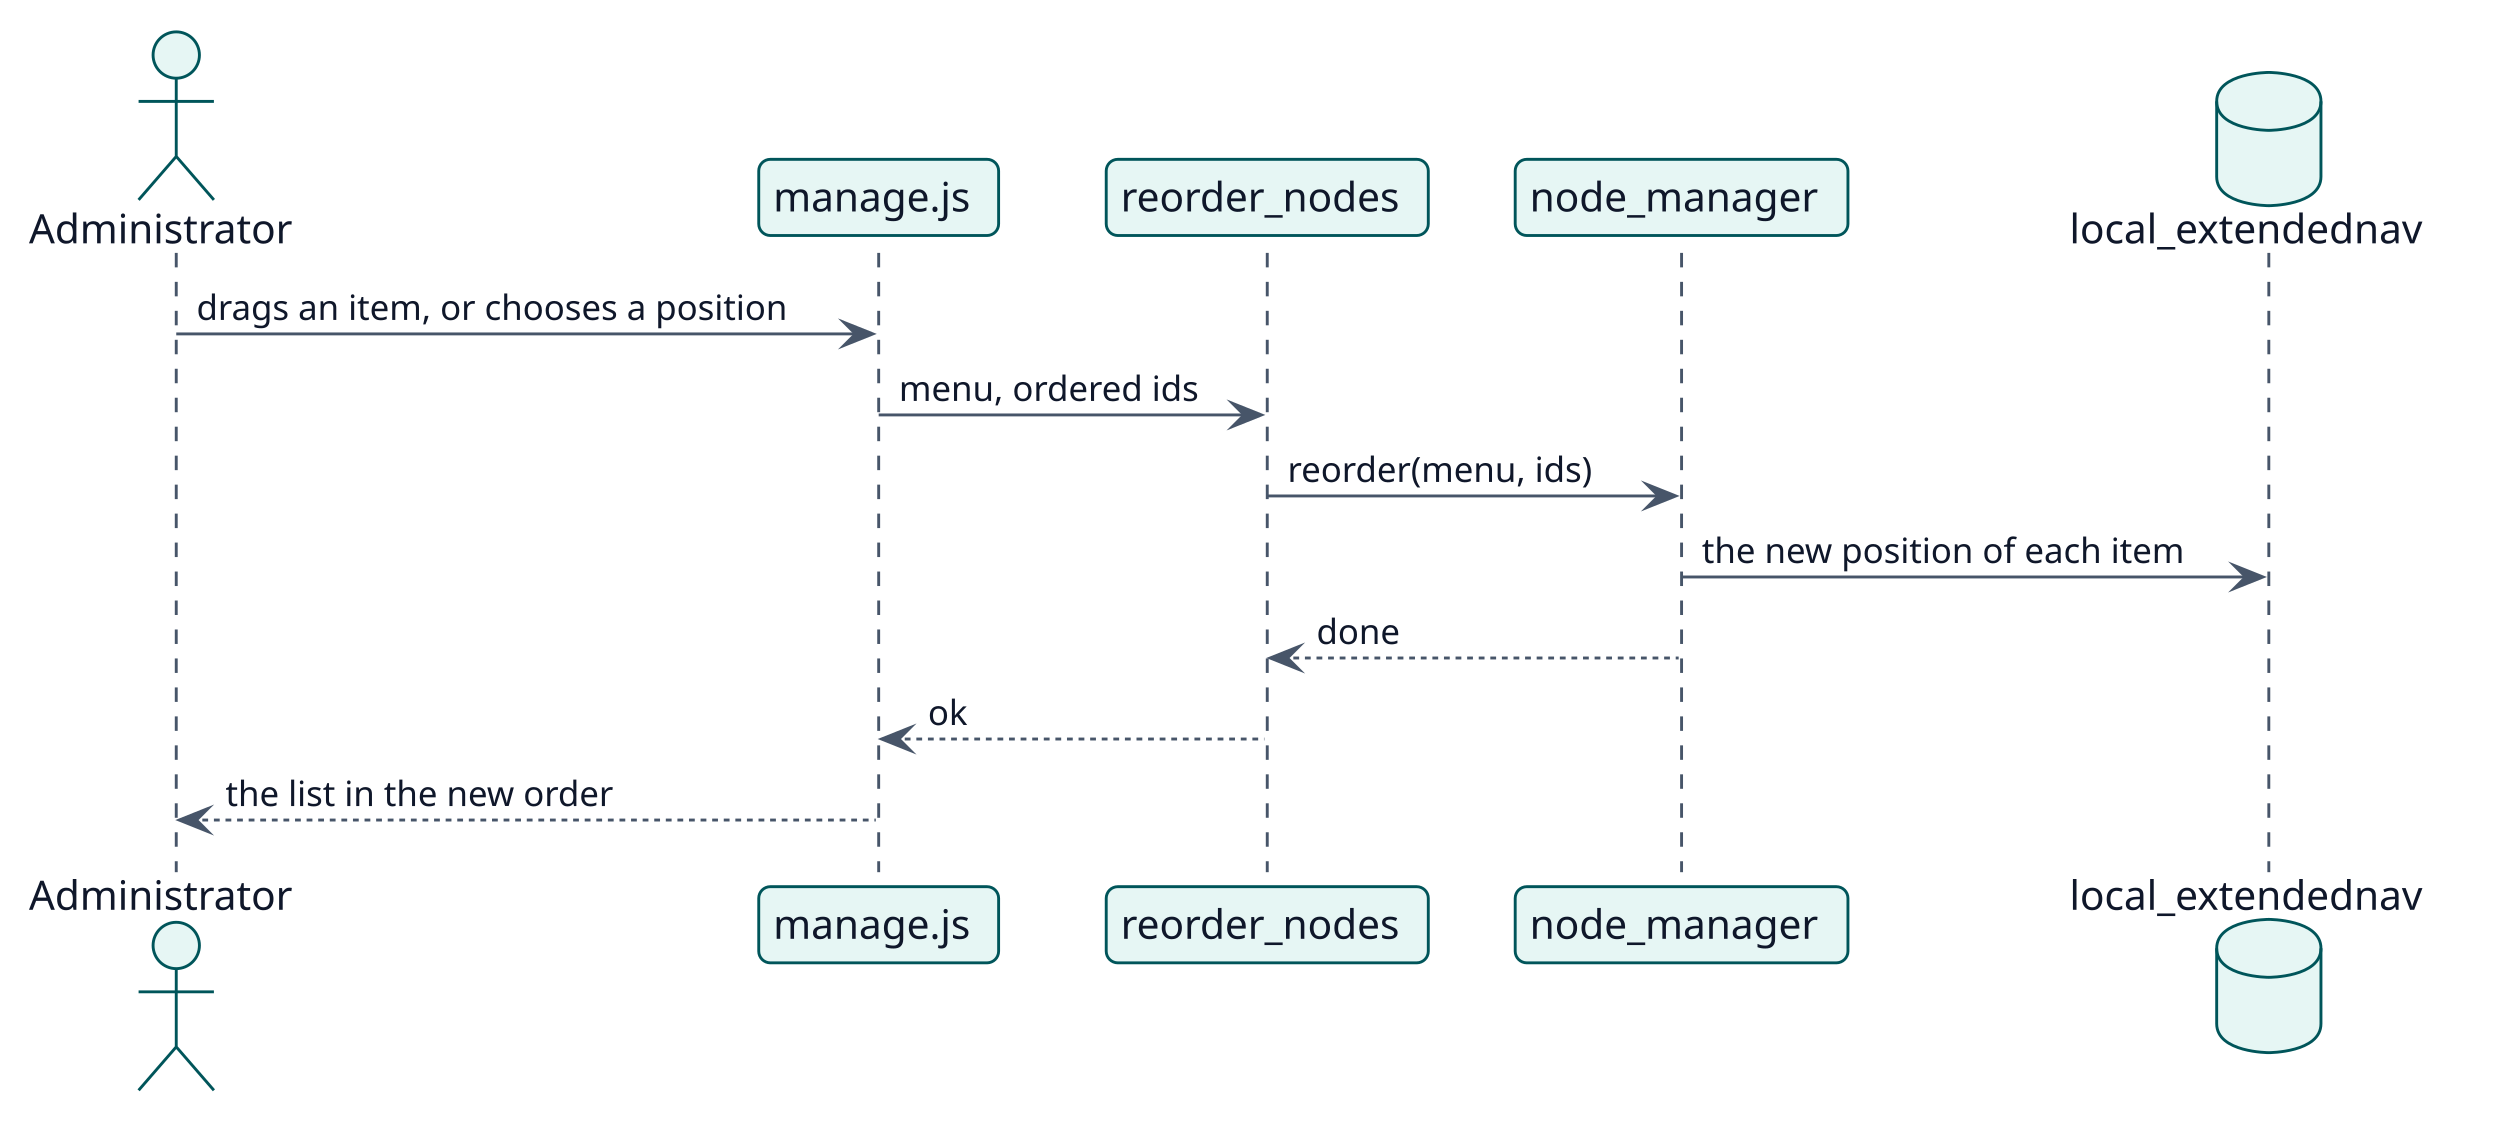
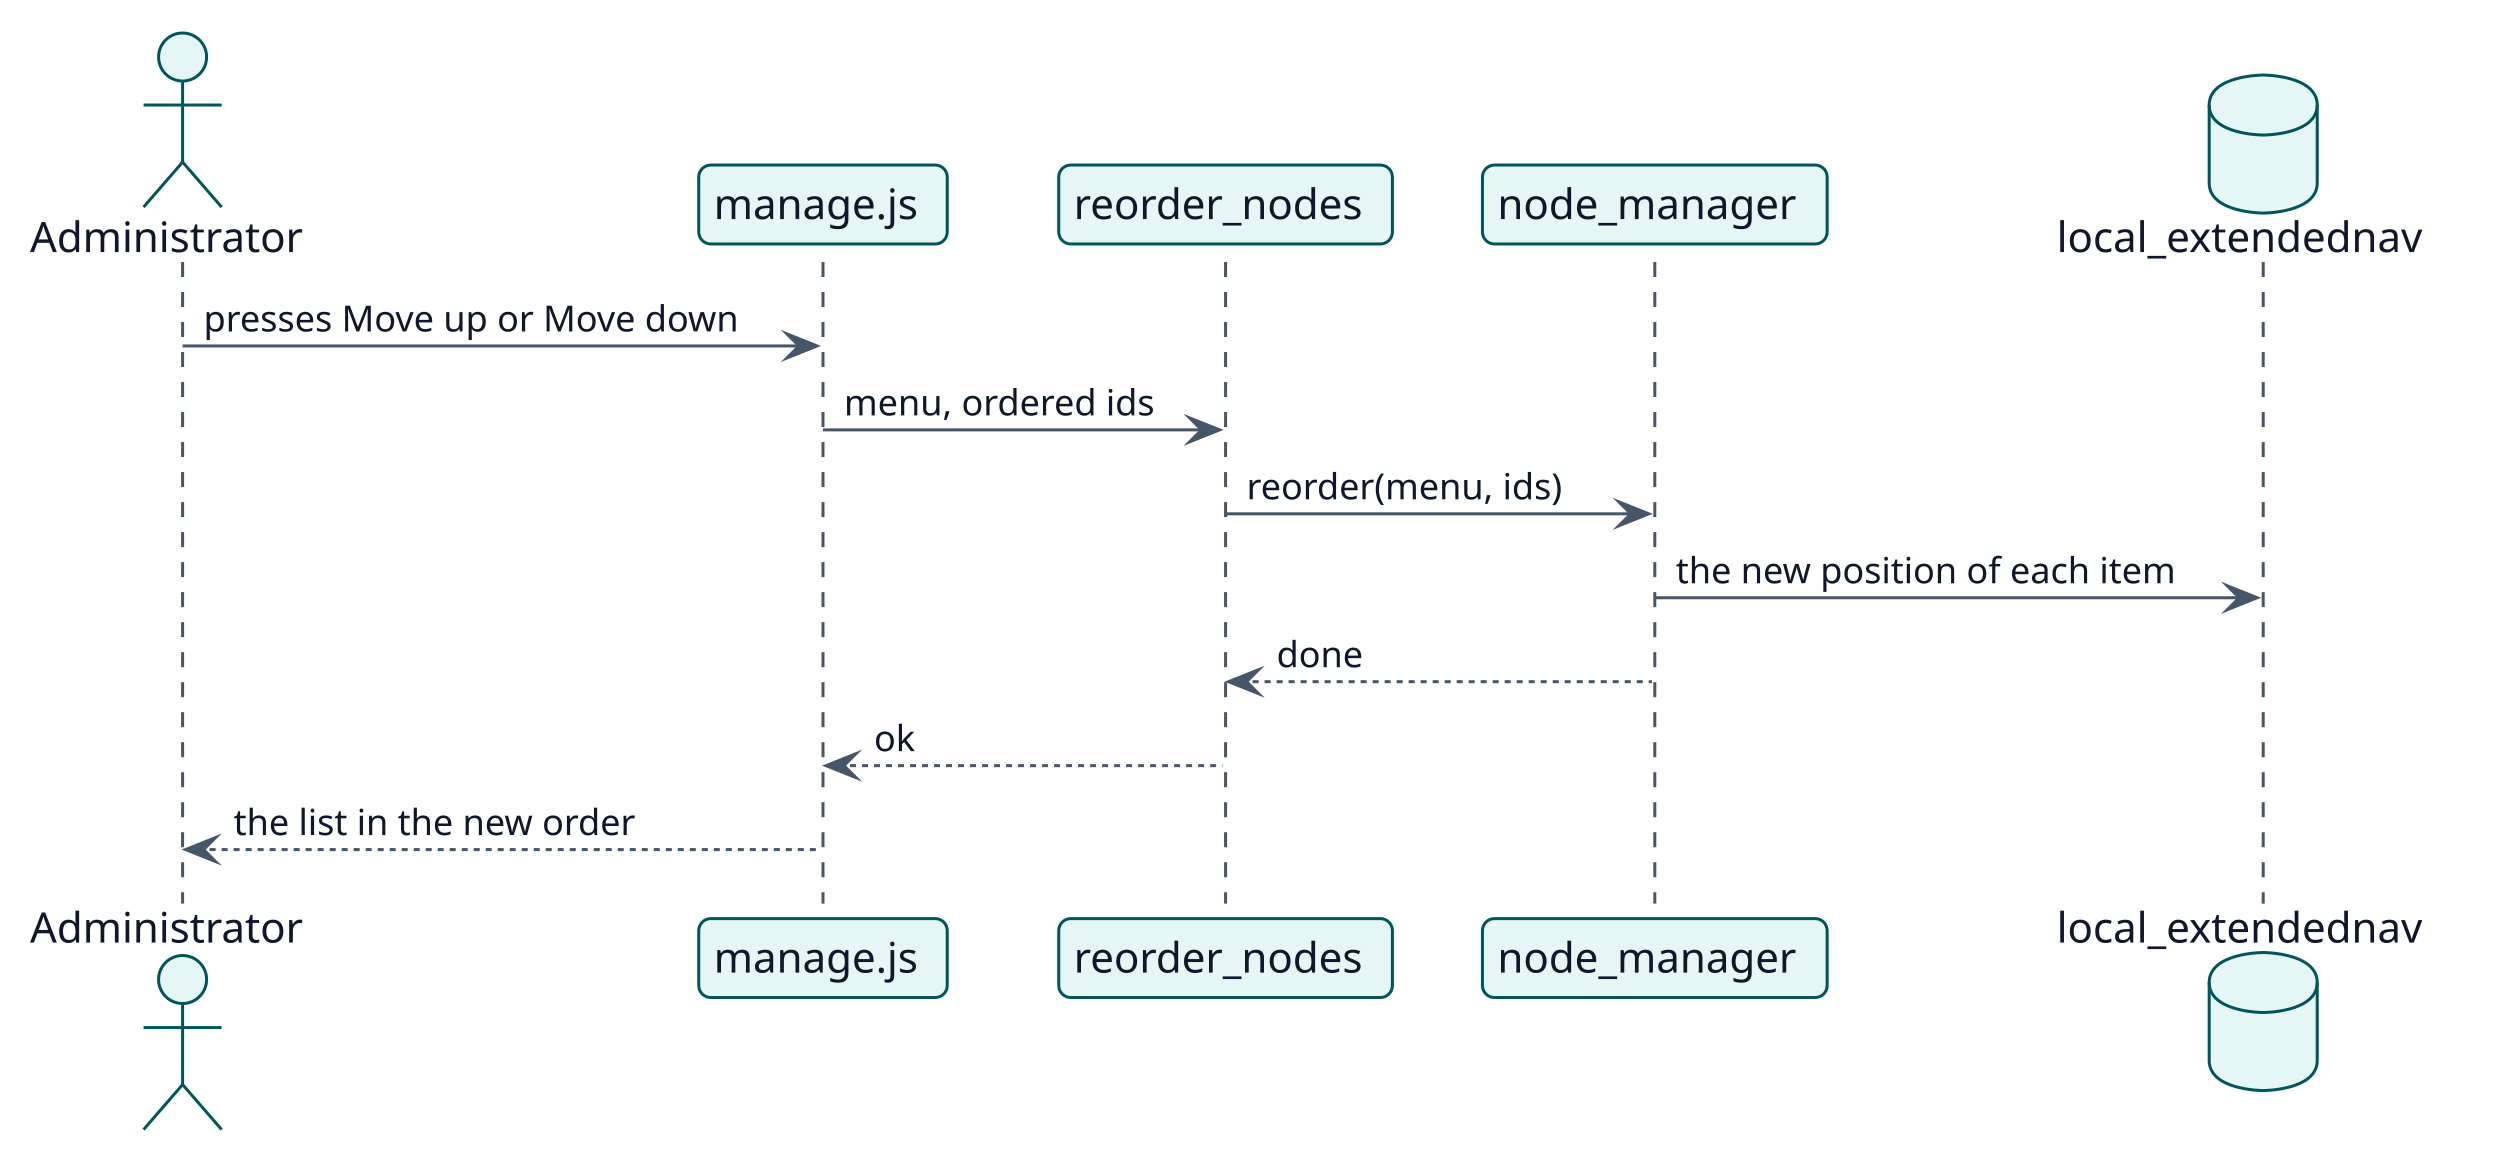
- <svg xmlns="http://www.w3.org/2000/svg" version="1.1" data-diagram-type="SEQUENCE" style="width:863px;height:389px;background:#FFFFFF;" width="863px" height="389px" viewBox="0 0 863 389" zoomAndPan="magnify" preserveAspectRatio="none" contentStyleType="text/css">
+ <svg xmlns="http://www.w3.org/2000/svg" version="1.1" data-diagram-type="SEQUENCE" style="width:833px;height:389px;background:#FFFFFF;" width="833px" height="389px" viewBox="0 0 833 389" zoomAndPan="magnify" preserveAspectRatio="none" contentStyleType="text/css">
  <defs />
  <g font-family="sans-serif" lengthAdjust="spacing">
    <g class="participant-lifeline" data-qualified-name="actor" data-entity-uid="part1" id="part1-lifeline" data-source-line="108">
      <g>
        <rect x="57.341" y="87.297" width="8" height="213.781" fill="#000" fill-opacity="0" />
        <line x1="60.841" y1="87.297" x2="60.841" y2="301.078" style="stroke:#475569;stroke-width:1;stroke-dasharray:5,5;" />
      </g>
    </g>
    <g class="participant-lifeline" data-qualified-name="js" data-entity-uid="part2" id="part2-lifeline" data-source-line="109">
      <g>
-         <rect x="299.82" y="87.297" width="8" height="213.781" fill="#000" fill-opacity="0" />
-         <line x1="303.32" y1="87.297" x2="303.32" y2="301.078" style="stroke:#475569;stroke-width:1;stroke-dasharray:5,5;" />
+         <rect x="270.722" y="87.297" width="8" height="213.781" fill="#000" fill-opacity="0" />
+         <line x1="274.222" y1="87.297" x2="274.222" y2="301.078" style="stroke:#475569;stroke-width:1;stroke-dasharray:5,5;" />
      </g>
    </g>
    <g class="participant-lifeline" data-qualified-name="service" data-entity-uid="part3" id="part3-lifeline" data-source-line="110">
      <g>
-         <rect x="433.958" y="87.297" width="8" height="213.781" fill="#000" fill-opacity="0" />
-         <line x1="437.458" y1="87.297" x2="437.458" y2="301.078" style="stroke:#475569;stroke-width:1;stroke-dasharray:5,5;" />
+         <rect x="404.861" y="87.297" width="8" height="213.781" fill="#000" fill-opacity="0" />
+         <line x1="408.361" y1="87.297" x2="408.361" y2="301.078" style="stroke:#475569;stroke-width:1;stroke-dasharray:5,5;" />
      </g>
    </g>
    <g class="participant-lifeline" data-qualified-name="manager" data-entity-uid="part4" id="part4-lifeline" data-source-line="111">
      <g>
-         <rect x="576.979" y="87.297" width="8" height="213.781" fill="#000" fill-opacity="0" />
-         <line x1="580.479" y1="87.297" x2="580.479" y2="301.078" style="stroke:#475569;stroke-width:1;stroke-dasharray:5,5;" />
+         <rect x="547.882" y="87.297" width="8" height="213.781" fill="#000" fill-opacity="0" />
+         <line x1="551.382" y1="87.297" x2="551.382" y2="301.078" style="stroke:#475569;stroke-width:1;stroke-dasharray:5,5;" />
      </g>
    </g>
    <g class="participant-lifeline" data-qualified-name="table" data-entity-uid="part5" id="part5-lifeline" data-source-line="112">
      <g>
-         <rect x="779.696" y="87.297" width="8" height="213.781" fill="#000" fill-opacity="0" />
-         <line x1="783.196" y1="87.297" x2="783.196" y2="301.078" style="stroke:#475569;stroke-width:1;stroke-dasharray:5,5;" />
+         <rect x="750.599" y="87.297" width="8" height="213.781" fill="#000" fill-opacity="0" />
+         <line x1="754.099" y1="87.297" x2="754.099" y2="301.078" style="stroke:#475569;stroke-width:1;stroke-dasharray:5,5;" />
      </g>
    </g>
    <g class="participant participant-head" data-qualified-name="actor" data-entity-uid="part1" id="part1-head" data-source-line="108">
      <text x="10" y="83.995" fill="#0F172A" font-size="14" textLength="95.683" font-family="IBM Plex Sans">Administrator</text>
      <ellipse cx="60.841" cy="19" rx="8" ry="8" fill="#E6F6F4" style="stroke:#00555A;stroke-width:1;" />
      <path d="M60.841,27 L60.841,54 M47.841,35 L73.841,35 M60.841,54 L47.841,69 M60.841,54 L73.841,69" style="stroke:#00555A;stroke-width:1;" fill="none" />
    </g>
    <g class="participant participant-head" data-qualified-name="js" data-entity-uid="part2" id="part2-head" data-source-line="109">
-       <rect x="261.918" y="55" width="82.803" height="26.297" fill="#E6F6F4" style="stroke:#00555A;stroke-width:1;" rx="4" ry="4" />
-       <text x="266.918" y="72.995" fill="#0F172A" font-size="14" textLength="72.803" font-family="IBM Plex Sans">manage.js</text>
+       <rect x="232.821" y="55" width="82.803" height="26.297" fill="#E6F6F4" style="stroke:#00555A;stroke-width:1;" rx="4" ry="4" />
+       <text x="237.821" y="72.995" fill="#0F172A" font-size="14" textLength="72.803" font-family="IBM Plex Sans">manage.js</text>
    </g>
    <g class="participant participant-head" data-qualified-name="service" data-entity-uid="part3" id="part3-head" data-source-line="110">
-       <rect x="381.869" y="55" width="111.179" height="26.297" fill="#E6F6F4" style="stroke:#00555A;stroke-width:1;" rx="4" ry="4" />
-       <text x="386.869" y="72.995" fill="#0F172A" font-size="14" textLength="101.179" font-family="IBM Plex Sans">reorder_nodes</text>
+       <rect x="352.771" y="55" width="111.179" height="26.297" fill="#E6F6F4" style="stroke:#00555A;stroke-width:1;" rx="4" ry="4" />
+       <text x="357.771" y="72.995" fill="#0F172A" font-size="14" textLength="101.179" font-family="IBM Plex Sans">reorder_nodes</text>
    </g>
    <g class="participant participant-head" data-qualified-name="manager" data-entity-uid="part4" id="part4-head" data-source-line="111">
-       <rect x="523.048" y="55" width="114.863" height="26.297" fill="#E6F6F4" style="stroke:#00555A;stroke-width:1;" rx="4" ry="4" />
-       <text x="528.048" y="72.995" fill="#0F172A" font-size="14" textLength="104.863" font-family="IBM Plex Sans">node_manager</text>
+       <rect x="493.95" y="55" width="114.863" height="26.297" fill="#E6F6F4" style="stroke:#00555A;stroke-width:1;" rx="4" ry="4" />
+       <text x="498.95" y="72.995" fill="#0F172A" font-size="14" textLength="104.863" font-family="IBM Plex Sans">node_manager</text>
    </g>
    <g class="participant participant-head" data-qualified-name="table" data-entity-uid="part5" id="part5-head" data-source-line="112">
-       <text x="714.387" y="83.995" fill="#0F172A" font-size="14" textLength="131.619" font-family="IBM Plex Sans">local_extendednav</text>
-       <path d="M765.196,35 C765.196,25 783.196,25 783.196,25 C783.196,25 801.196,25 801.196,35 L801.196,61 C801.196,71 783.196,71 783.196,71 C783.196,71 765.196,71 765.196,61 L765.196,35" style="stroke:#00555A;stroke-width:1;" fill="#E6F6F4" />
-       <path d="M765.196,35 C765.196,45 783.196,45 783.196,45 C783.196,45 801.196,45 801.196,35" style="stroke:#00555A;stroke-width:1;" fill="none" />
+       <text x="685.289" y="83.995" fill="#0F172A" font-size="14" textLength="131.619" font-family="IBM Plex Sans">local_extendednav</text>
+       <path d="M736.099,35 C736.099,25 754.099,25 754.099,25 C754.099,25 772.099,25 772.099,35 L772.099,61 C772.099,71 754.099,71 754.099,71 C754.099,71 736.099,71 736.099,61 L736.099,35" style="stroke:#00555A;stroke-width:1;" fill="#E6F6F4" />
+       <path d="M736.099,35 C736.099,45 754.099,45 754.099,45 C754.099,45 772.099,45 772.099,35" style="stroke:#00555A;stroke-width:1;" fill="none" />
    </g>
    <g class="participant participant-tail" data-qualified-name="actor" data-entity-uid="part1" id="part1-tail" data-source-line="108">
      <text x="10" y="314.073" fill="#0F172A" font-size="14" textLength="95.683" font-family="IBM Plex Sans">Administrator</text>
      <ellipse cx="60.841" cy="326.375" rx="8" ry="8" fill="#E6F6F4" style="stroke:#00555A;stroke-width:1;" />
      <path d="M60.841,334.375 L60.841,361.375 M47.841,342.375 L73.841,342.375 M60.841,361.375 L47.841,376.375 M60.841,361.375 L73.841,376.375" style="stroke:#00555A;stroke-width:1;" fill="none" />
    </g>
    <g class="participant participant-tail" data-qualified-name="js" data-entity-uid="part2" id="part2-tail" data-source-line="109">
-       <rect x="261.918" y="306.078" width="82.803" height="26.297" fill="#E6F6F4" style="stroke:#00555A;stroke-width:1;" rx="4" ry="4" />
-       <text x="266.918" y="324.073" fill="#0F172A" font-size="14" textLength="72.803" font-family="IBM Plex Sans">manage.js</text>
+       <rect x="232.821" y="306.078" width="82.803" height="26.297" fill="#E6F6F4" style="stroke:#00555A;stroke-width:1;" rx="4" ry="4" />
+       <text x="237.821" y="324.073" fill="#0F172A" font-size="14" textLength="72.803" font-family="IBM Plex Sans">manage.js</text>
    </g>
    <g class="participant participant-tail" data-qualified-name="service" data-entity-uid="part3" id="part3-tail" data-source-line="110">
-       <rect x="381.869" y="306.078" width="111.179" height="26.297" fill="#E6F6F4" style="stroke:#00555A;stroke-width:1;" rx="4" ry="4" />
-       <text x="386.869" y="324.073" fill="#0F172A" font-size="14" textLength="101.179" font-family="IBM Plex Sans">reorder_nodes</text>
+       <rect x="352.771" y="306.078" width="111.179" height="26.297" fill="#E6F6F4" style="stroke:#00555A;stroke-width:1;" rx="4" ry="4" />
+       <text x="357.771" y="324.073" fill="#0F172A" font-size="14" textLength="101.179" font-family="IBM Plex Sans">reorder_nodes</text>
    </g>
    <g class="participant participant-tail" data-qualified-name="manager" data-entity-uid="part4" id="part4-tail" data-source-line="111">
-       <rect x="523.048" y="306.078" width="114.863" height="26.297" fill="#E6F6F4" style="stroke:#00555A;stroke-width:1;" rx="4" ry="4" />
-       <text x="528.048" y="324.073" fill="#0F172A" font-size="14" textLength="104.863" font-family="IBM Plex Sans">node_manager</text>
+       <rect x="493.95" y="306.078" width="114.863" height="26.297" fill="#E6F6F4" style="stroke:#00555A;stroke-width:1;" rx="4" ry="4" />
+       <text x="498.95" y="324.073" fill="#0F172A" font-size="14" textLength="104.863" font-family="IBM Plex Sans">node_manager</text>
    </g>
    <g class="participant participant-tail" data-qualified-name="table" data-entity-uid="part5" id="part5-tail" data-source-line="112">
-       <text x="714.387" y="314.073" fill="#0F172A" font-size="14" textLength="131.619" font-family="IBM Plex Sans">local_extendednav</text>
-       <path d="M765.196,327.375 C765.196,317.375 783.196,317.375 783.196,317.375 C783.196,317.375 801.196,317.375 801.196,327.375 L801.196,353.375 C801.196,363.375 783.196,363.375 783.196,363.375 C783.196,363.375 765.196,363.375 765.196,353.375 L765.196,327.375" style="stroke:#00555A;stroke-width:1;" fill="#E6F6F4" />
-       <path d="M765.196,327.375 C765.196,337.375 783.196,337.375 783.196,337.375 C783.196,337.375 801.196,337.375 801.196,327.375" style="stroke:#00555A;stroke-width:1;" fill="none" />
+       <text x="685.289" y="314.073" fill="#0F172A" font-size="14" textLength="131.619" font-family="IBM Plex Sans">local_extendednav</text>
+       <path d="M736.099,327.375 C736.099,317.375 754.099,317.375 754.099,317.375 C754.099,317.375 772.099,317.375 772.099,327.375 L772.099,353.375 C772.099,363.375 754.099,363.375 754.099,363.375 C754.099,363.375 736.099,363.375 736.099,353.375 L736.099,327.375" style="stroke:#00555A;stroke-width:1;" fill="#E6F6F4" />
+       <path d="M736.099,327.375 C736.099,337.375 754.099,337.375 754.099,337.375 C754.099,337.375 772.099,337.375 772.099,327.375" style="stroke:#00555A;stroke-width:1;" fill="none" />
    </g>
    <g class="message" data-entity-1="part1" data-entity-2="part2" id="msg1" data-source-line="114">
-       <polygon points="291.32,111.266,301.32,115.266,291.32,119.266,295.32,115.266" fill="#475569" style="stroke:#475569;stroke-width:1;stroke-linejoin:miter;stroke-miterlimit:10;" />
-       <line x1="60.841" y1="115.266" x2="297.32" y2="115.266" style="stroke:#475569;stroke-width:1;" />
-       <text x="67.841" y="110.436" fill="#0F172A" font-size="12" textLength="218.479" font-family="IBM Plex Sans">drags an item, or chooses a position</text>
+       <polygon points="262.222,111.266,272.222,115.266,262.222,119.266,266.222,115.266" fill="#475569" style="stroke:#475569;stroke-width:1;stroke-linejoin:miter;stroke-miterlimit:10;" />
+       <line x1="60.841" y1="115.266" x2="268.222" y2="115.266" style="stroke:#475569;stroke-width:1;" />
+       <text x="67.841" y="110.436" fill="#0F172A" font-size="12" textLength="189.381" font-family="IBM Plex Sans">presses Move up or Move down</text>
    </g>
    <g class="message" data-entity-1="part2" data-entity-2="part3" id="msg2" data-source-line="115">
-       <polygon points="425.458,139.234,435.458,143.234,425.458,147.234,429.458,143.234" fill="#475569" style="stroke:#475569;stroke-width:1;stroke-linejoin:miter;stroke-miterlimit:10;" />
-       <line x1="303.32" y1="143.234" x2="431.458" y2="143.234" style="stroke:#475569;stroke-width:1;" />
-       <text x="310.32" y="138.404" fill="#0F172A" font-size="12" textLength="110.139" font-family="IBM Plex Sans">menu, ordered ids</text>
+       <polygon points="396.361,139.234,406.361,143.234,396.361,147.234,400.361,143.234" fill="#475569" style="stroke:#475569;stroke-width:1;stroke-linejoin:miter;stroke-miterlimit:10;" />
+       <line x1="274.222" y1="143.234" x2="402.361" y2="143.234" style="stroke:#475569;stroke-width:1;" />
+       <text x="281.222" y="138.404" fill="#0F172A" font-size="12" textLength="110.139" font-family="IBM Plex Sans">menu, ordered ids</text>
    </g>
    <g class="message" data-entity-1="part3" data-entity-2="part4" id="msg3" data-source-line="116">
-       <polygon points="568.479,167.203,578.479,171.203,568.479,175.203,572.479,171.203" fill="#475569" style="stroke:#475569;stroke-width:1;stroke-linejoin:miter;stroke-miterlimit:10;" />
-       <line x1="437.458" y1="171.203" x2="574.479" y2="171.203" style="stroke:#475569;stroke-width:1;" />
-       <text x="444.458" y="166.373" fill="#0F172A" font-size="12" textLength="113.004" font-family="IBM Plex Sans">reorder(menu, ids)</text>
+       <polygon points="539.382,167.203,549.382,171.203,539.382,175.203,543.382,171.203" fill="#475569" style="stroke:#475569;stroke-width:1;stroke-linejoin:miter;stroke-miterlimit:10;" />
+       <line x1="408.361" y1="171.203" x2="545.382" y2="171.203" style="stroke:#475569;stroke-width:1;" />
+       <text x="415.361" y="166.373" fill="#0F172A" font-size="12" textLength="113.004" font-family="IBM Plex Sans">reorder(menu, ids)</text>
    </g>
    <g class="message" data-entity-1="part4" data-entity-2="part5" id="msg4" data-source-line="117">
-       <polygon points="771.196,195.172,781.196,199.172,771.196,203.172,775.196,199.172" fill="#475569" style="stroke:#475569;stroke-width:1;stroke-linejoin:miter;stroke-miterlimit:10;" />
-       <line x1="580.479" y1="199.172" x2="777.196" y2="199.172" style="stroke:#475569;stroke-width:1;" />
-       <text x="587.479" y="194.342" fill="#0F172A" font-size="12" textLength="178.717" font-family="IBM Plex Sans">the new position of each item</text>
+       <polygon points="742.099,195.172,752.099,199.172,742.099,203.172,746.099,199.172" fill="#475569" style="stroke:#475569;stroke-width:1;stroke-linejoin:miter;stroke-miterlimit:10;" />
+       <line x1="551.382" y1="199.172" x2="748.099" y2="199.172" style="stroke:#475569;stroke-width:1;" />
+       <text x="558.382" y="194.342" fill="#0F172A" font-size="12" textLength="178.717" font-family="IBM Plex Sans">the new position of each item</text>
    </g>
    <g class="message" data-entity-1="part4" data-entity-2="part3" id="msg5" data-source-line="118">
-       <polygon points="448.458,223.141,438.458,227.141,448.458,231.141,444.458,227.141" fill="#475569" style="stroke:#475569;stroke-width:1;stroke-linejoin:miter;stroke-miterlimit:10;" />
-       <line x1="442.458" y1="227.141" x2="579.479" y2="227.141" style="stroke:#475569;stroke-width:1;stroke-dasharray:2,2;" />
-       <text x="454.458" y="222.311" fill="#0F172A" font-size="12" textLength="29.947" font-family="IBM Plex Sans">done</text>
+       <polygon points="419.361,223.141,409.361,227.141,419.361,231.141,415.361,227.141" fill="#475569" style="stroke:#475569;stroke-width:1;stroke-linejoin:miter;stroke-miterlimit:10;" />
+       <line x1="413.361" y1="227.141" x2="550.382" y2="227.141" style="stroke:#475569;stroke-width:1;stroke-dasharray:2,2;" />
+       <text x="425.361" y="222.311" fill="#0F172A" font-size="12" textLength="29.947" font-family="IBM Plex Sans">done</text>
    </g>
    <g class="message" data-entity-1="part3" data-entity-2="part2" id="msg6" data-source-line="119">
-       <polygon points="314.32,251.109,304.32,255.109,314.32,259.109,310.32,255.109" fill="#475569" style="stroke:#475569;stroke-width:1;stroke-linejoin:miter;stroke-miterlimit:10;" />
-       <line x1="308.32" y1="255.109" x2="436.458" y2="255.109" style="stroke:#475569;stroke-width:1;stroke-dasharray:2,2;" />
-       <text x="320.32" y="250.279" fill="#0F172A" font-size="12" textLength="14.291" font-family="IBM Plex Sans">ok</text>
+       <polygon points="285.222,251.109,275.222,255.109,285.222,259.109,281.222,255.109" fill="#475569" style="stroke:#475569;stroke-width:1;stroke-linejoin:miter;stroke-miterlimit:10;" />
+       <line x1="279.222" y1="255.109" x2="407.361" y2="255.109" style="stroke:#475569;stroke-width:1;stroke-dasharray:2,2;" />
+       <text x="291.222" y="250.279" fill="#0F172A" font-size="12" textLength="14.291" font-family="IBM Plex Sans">ok</text>
    </g>
    <g class="message" data-entity-1="part2" data-entity-2="part1" id="msg7" data-source-line="120">
      <polygon points="71.841,279.078,61.841,283.078,71.841,287.078,67.841,283.078" fill="#475569" style="stroke:#475569;stroke-width:1;stroke-linejoin:miter;stroke-miterlimit:10;" />
-       <line x1="65.841" y1="283.078" x2="302.32" y2="283.078" style="stroke:#475569;stroke-width:1;stroke-dasharray:2,2;" />
+       <line x1="65.841" y1="283.078" x2="273.222" y2="283.078" style="stroke:#475569;stroke-width:1;stroke-dasharray:2,2;" />
      <text x="77.841" y="278.248" fill="#0F172A" font-size="12" textLength="144.035" font-family="IBM Plex Sans">the list in the new order</text>
    </g>
  </g>
</svg>
